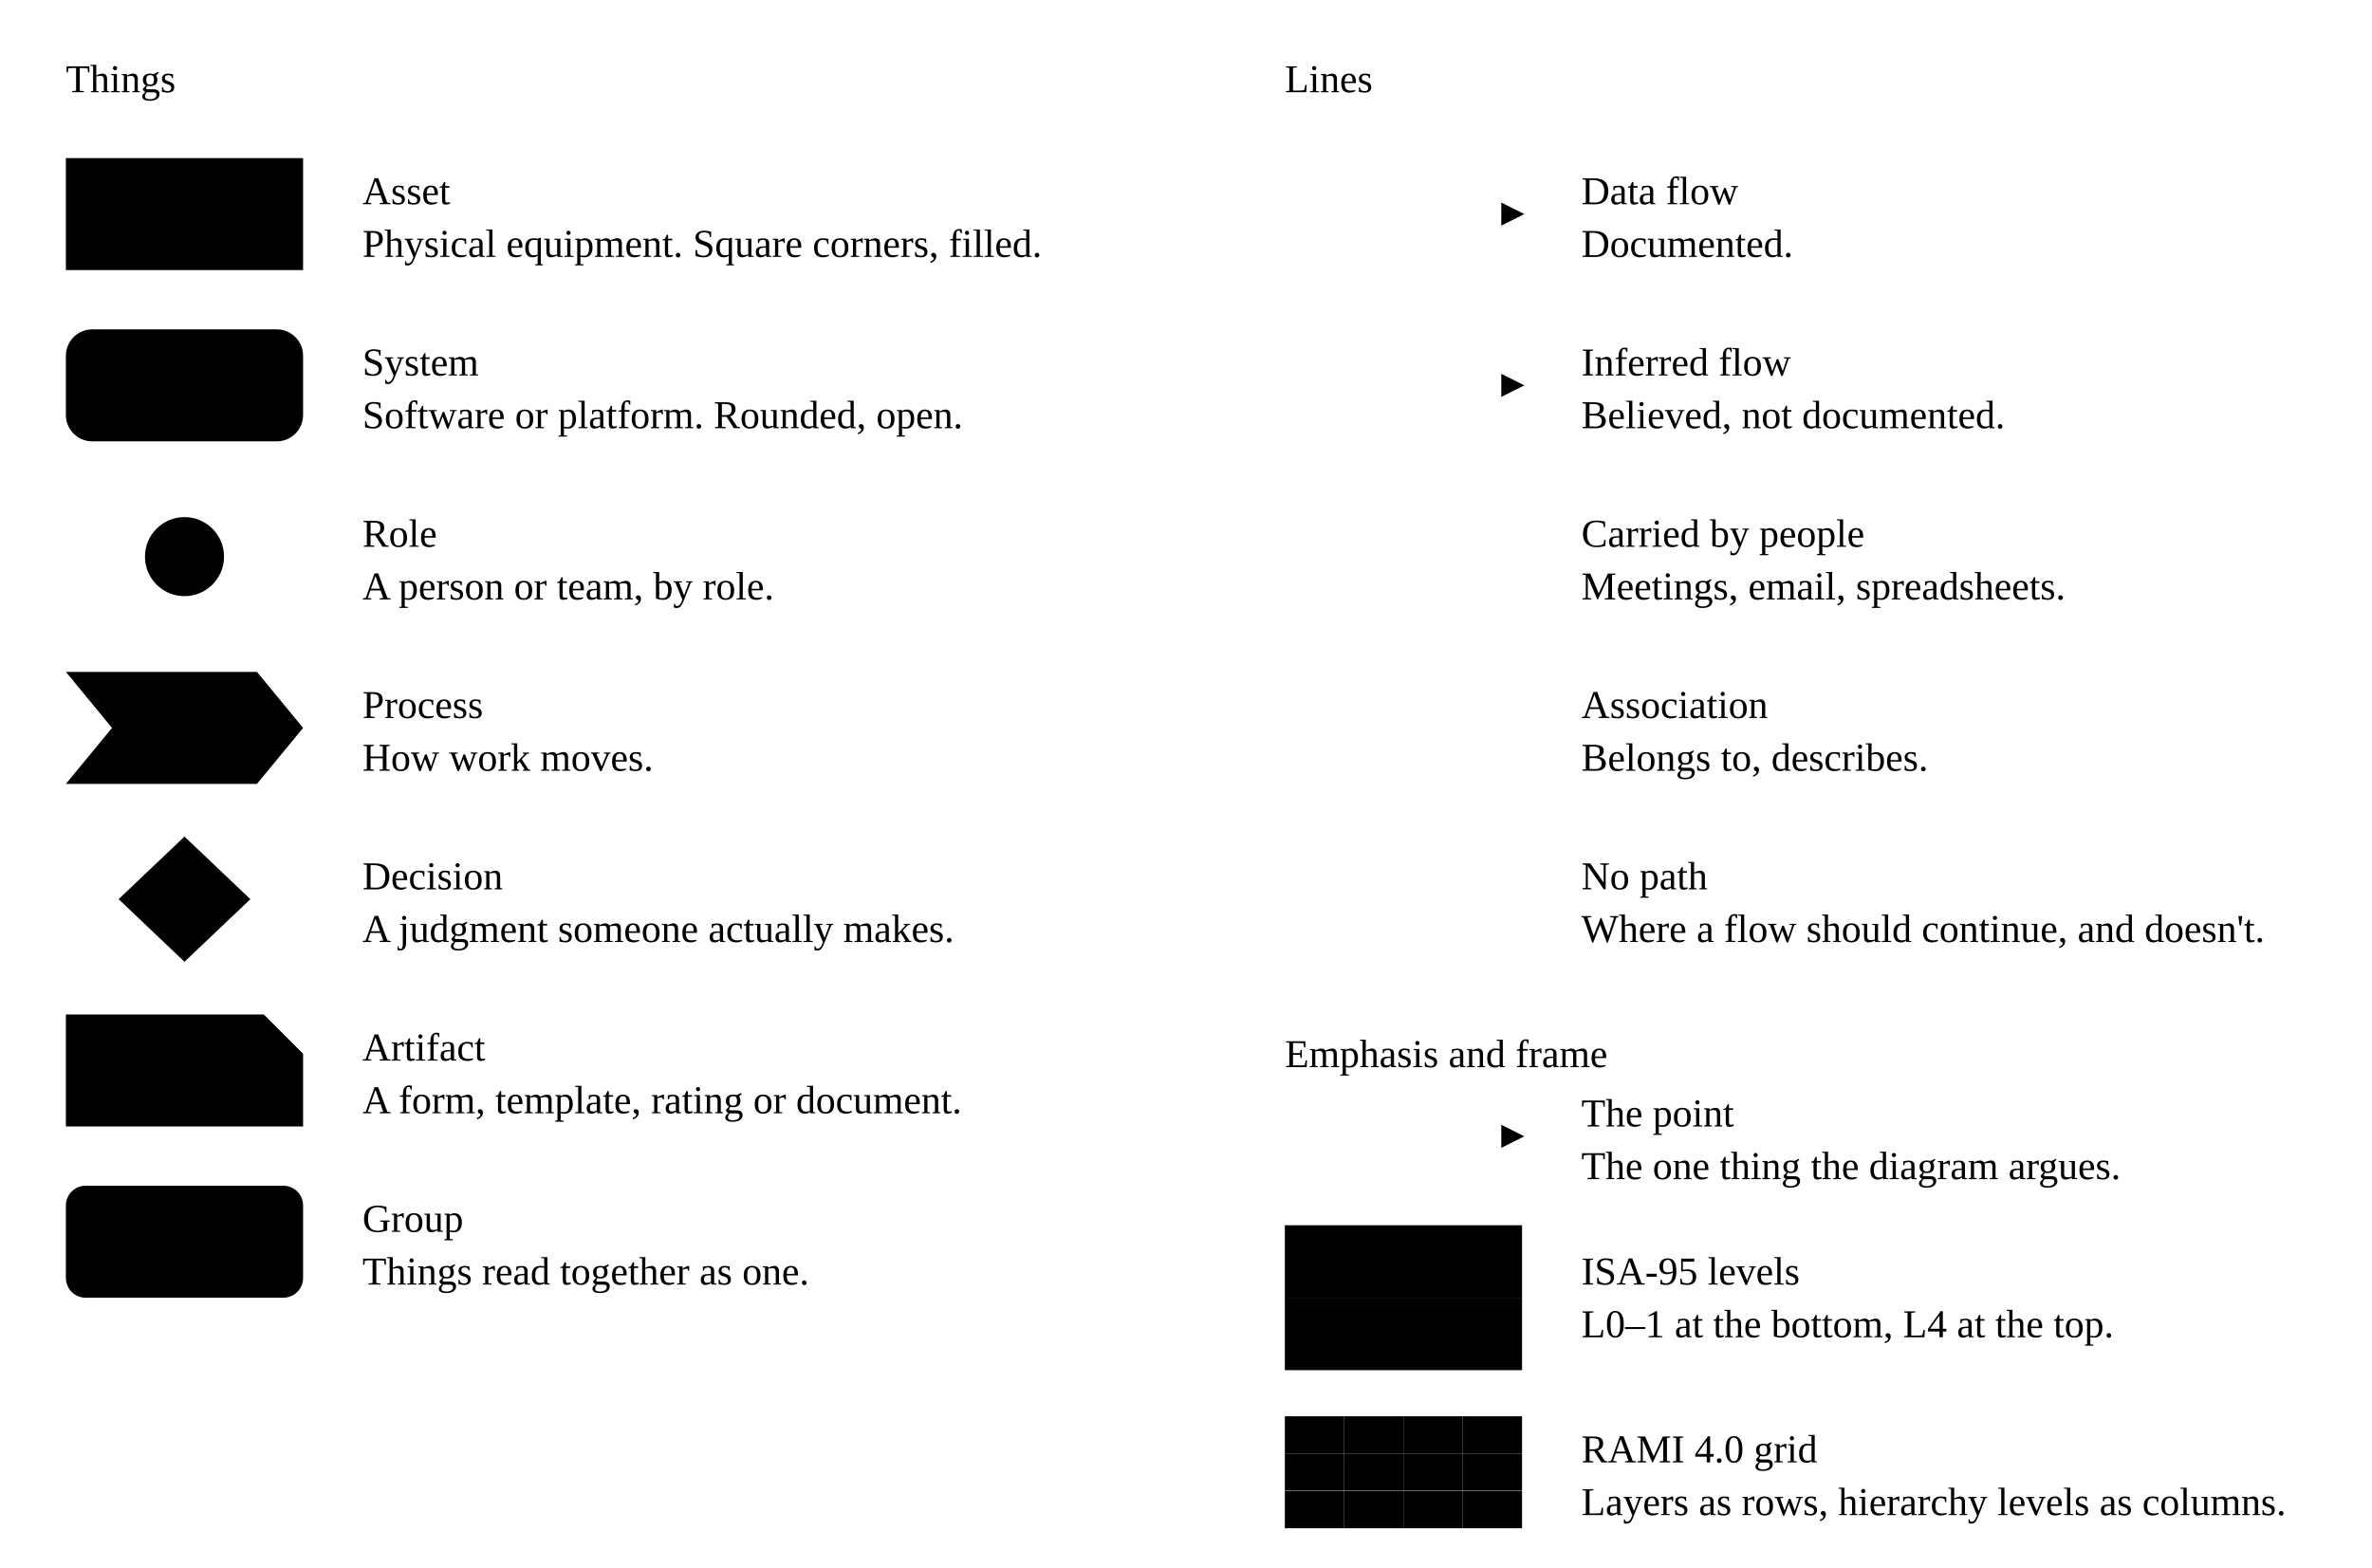
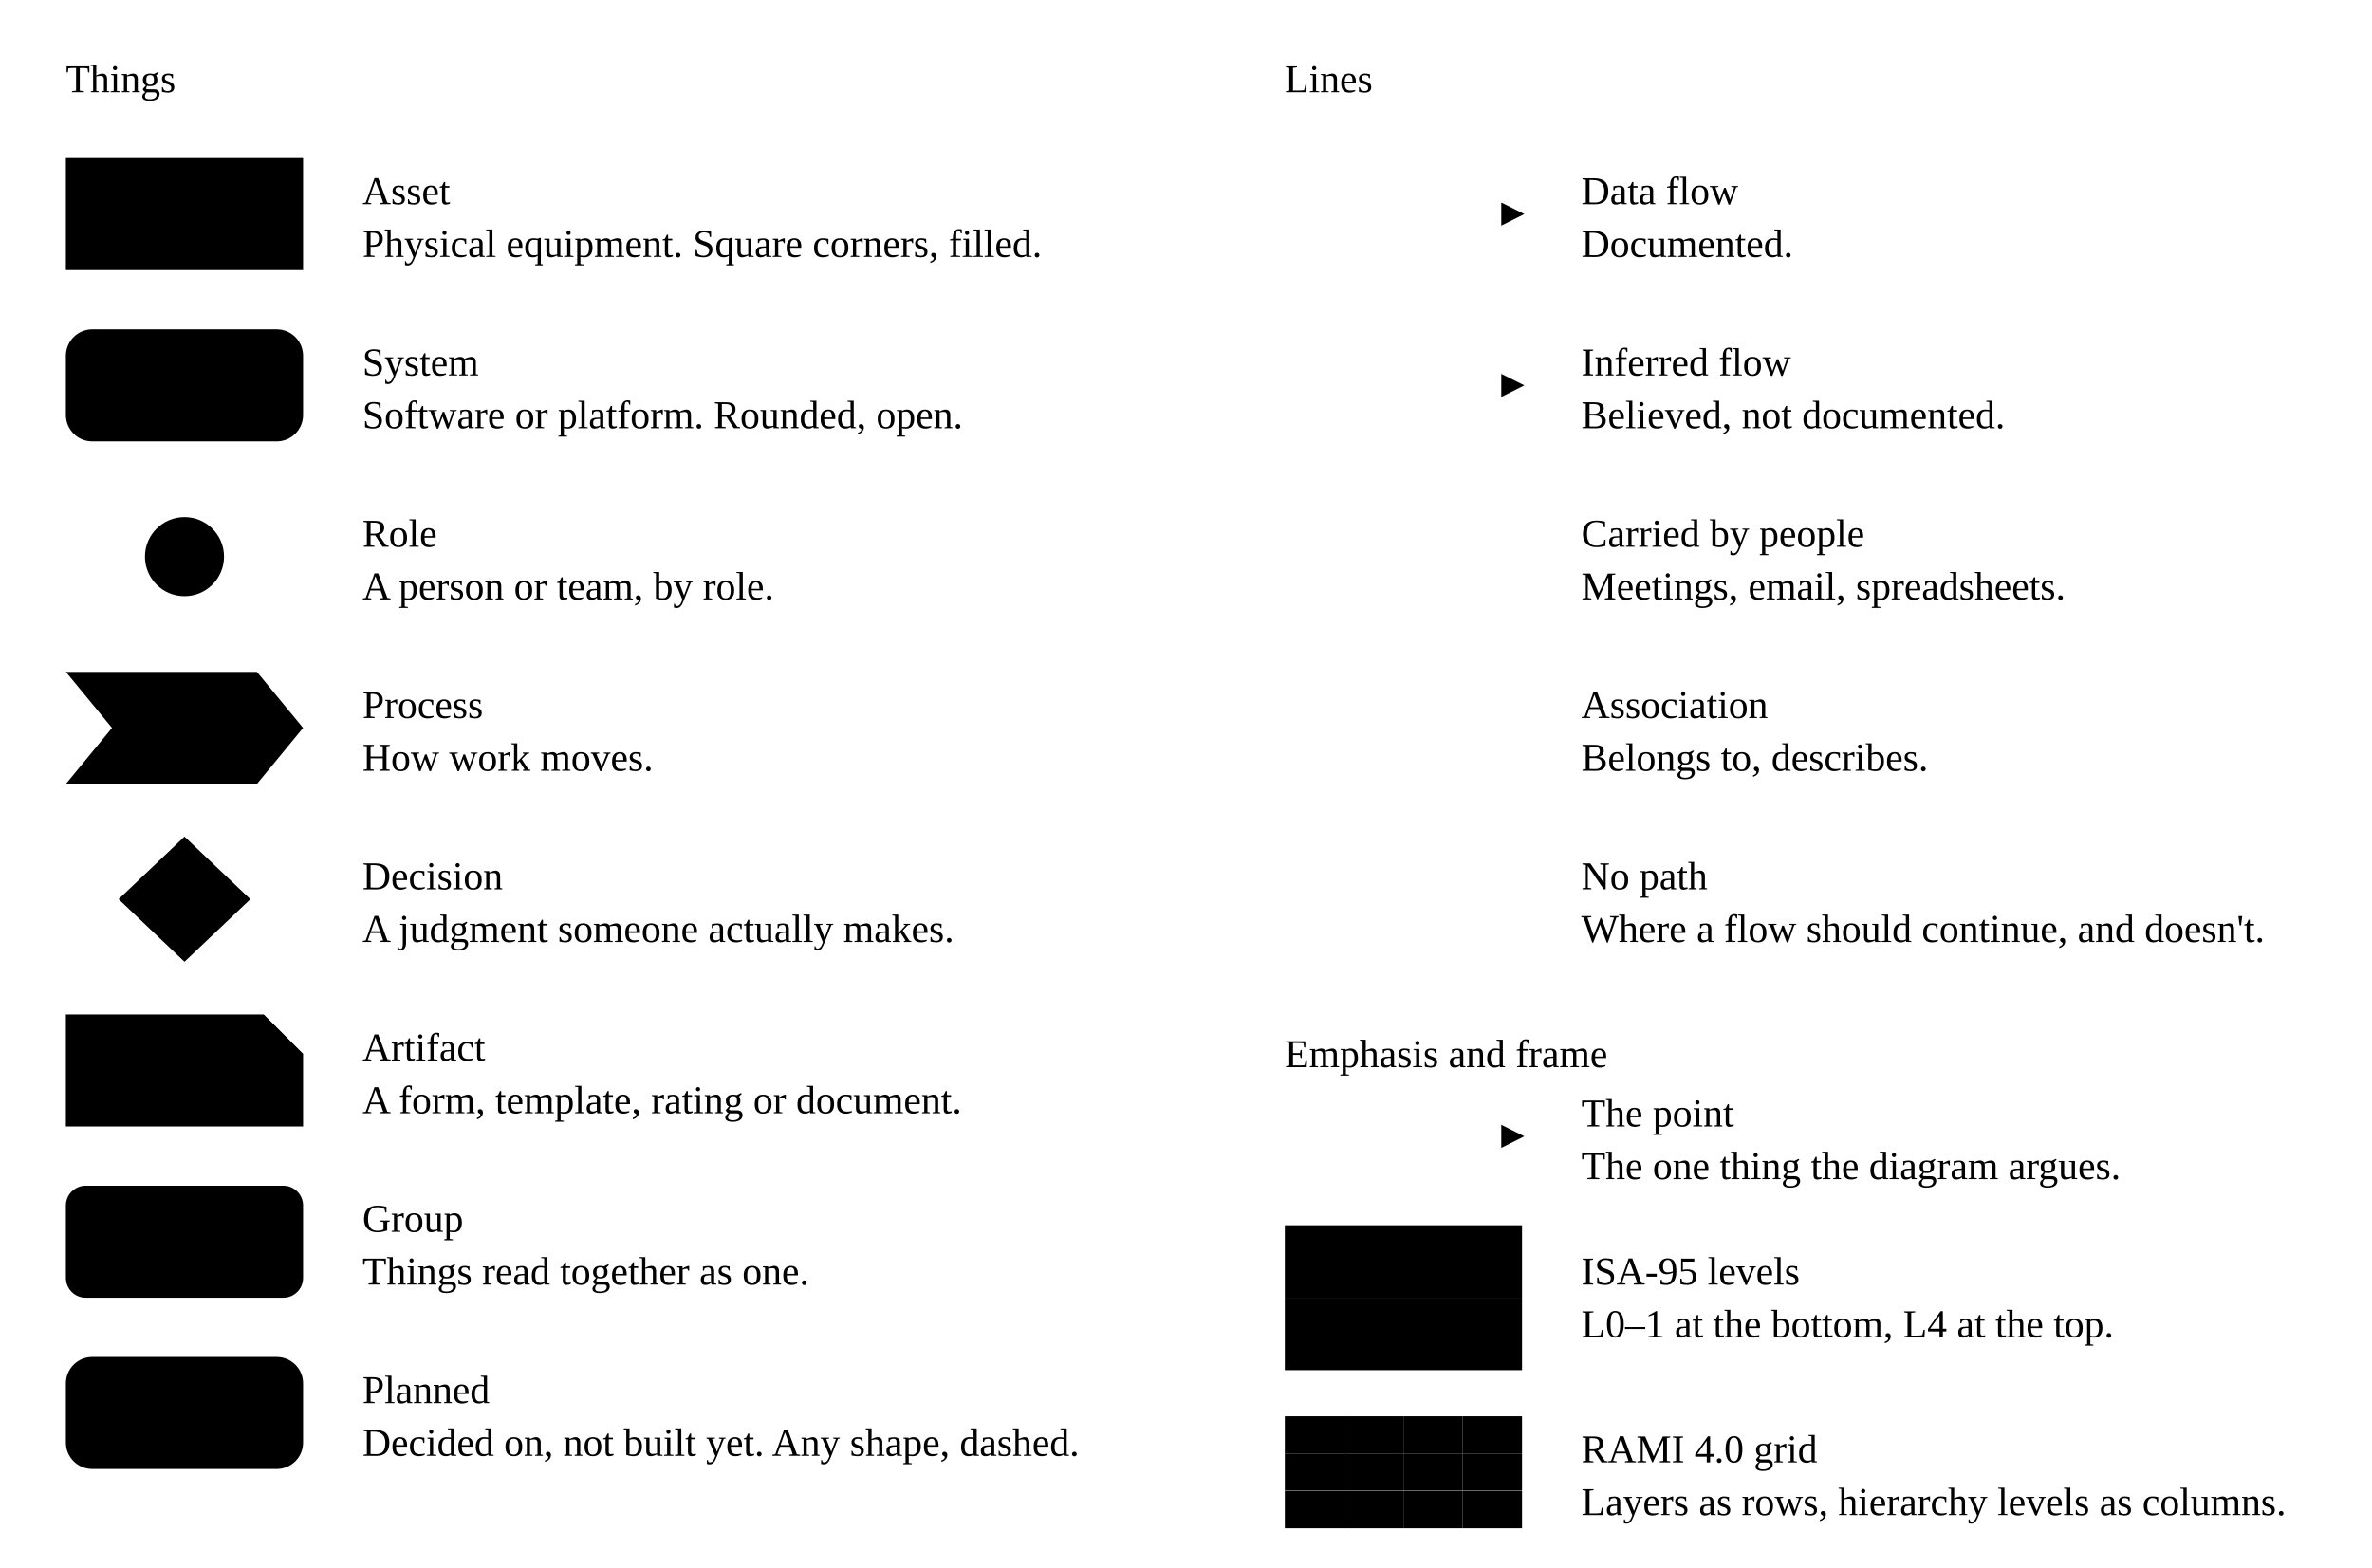
<svg xmlns="http://www.w3.org/2000/svg" class="fig" viewBox="0 0 720 476" role="img" aria-labelledby="lg-title">
  <defs>
    <marker id="lg-arrow" viewBox="0 0 10 10" refX="9" refY="5" markerWidth="7" markerHeight="7" orient="auto-start-reverse">
      <path d="M0 0L10 5L0 10z" class="f-arrowhead" />
    </marker>
    <marker id="lg-arrow-accent" viewBox="0 0 10 10" refX="9" refY="5" markerWidth="7" markerHeight="7" orient="auto-start-reverse">
      <path d="M0 0L10 5L0 10z" class="f-arrowhead-accent" />
    </marker>
  </defs>
  <text class="f-heading" x="20" y="28">Things</text>
  <rect class="f-asset" x="20" y="48" width="72" height="34" />
  <text class="f-label" x="110" y="62">Asset</text>
  <text class="f-small f-muted" x="110" y="78">Physical equipment. Square corners, filled.</text>
  <rect class="f-system" x="20" y="100" width="72" height="34" rx="8" />
  <text class="f-label" x="110" y="114">System</text>
  <text class="f-small f-muted" x="110" y="130">Software or platform. Rounded, open.</text>
  <circle class="f-role" cx="56" cy="169" r="12" />
  <text class="f-label" x="110" y="166">Role</text>
  <text class="f-small f-muted" x="110" y="182">A person or team, by role.</text>
  <path class="f-process" d="M20 204H78L92 221L78 238H20L34 221Z" />
  <text class="f-label" x="110" y="218">Process</text>
  <text class="f-small f-muted" x="110" y="234">How work moves.</text>
  <path class="f-decision" d="M56 254L76 273L56 292L36 273Z" />
  <text class="f-label" x="110" y="270">Decision</text>
  <text class="f-small f-muted" x="110" y="286">A judgment someone actually makes.</text>
  <path class="f-artifact" d="M20 308H80L92 320V342H20Z" />
  <path class="f-artifact-fold" d="M80 308V320H92" />
  <text class="f-label" x="110" y="322">Artifact</text>
  <text class="f-small f-muted" x="110" y="338">A form, template, rating or document.</text>
  <rect class="f-group" x="20" y="360" width="72" height="34" rx="6" />
  <text class="f-label" x="110" y="374">Group</text>
  <text class="f-small f-muted" x="110" y="390">Things read together as one.</text>
+   <rect class="f-system f-planned" x="20" y="412" width="72" height="34" rx="8" />
+   <text class="f-label" x="110" y="426">Planned</text>
+   <text class="f-small f-muted" x="110" y="442">Decided on, not built yet. Any shape, dashed.</text>
  <text class="f-heading" x="390" y="28">Lines</text>
  <line class="f-flow" x1="390" y1="65" x2="462" y2="65" marker-end="url(#lg-arrow)" />
  <text class="f-label" x="480" y="62">Data flow</text>
  <text class="f-small f-muted" x="480" y="78">Documented.</text>
  <line class="f-flow f-inferred" x1="390" y1="117" x2="462" y2="117" marker-end="url(#lg-arrow)" />
  <text class="f-label" x="480" y="114">Inferred flow</text>
  <text class="f-small f-muted" x="480" y="130">Believed, not documented.</text>
-   <path class="f-flow-human" d="M390 169H462" />
+   <path class="f-flow-human" d="M390 169L462 169" />
  <text class="f-label" x="480" y="166">Carried by people</text>
  <text class="f-small f-muted" x="480" y="182">Meetings, email, spreadsheets.</text>
  <line class="f-tie" x1="390" y1="221" x2="462" y2="221" />
  <text class="f-label" x="480" y="218">Association</text>
  <text class="f-small f-muted" x="480" y="234">Belongs to, describes.</text>
  <line class="f-flow" x1="390" y1="273" x2="418" y2="273" />
  <path class="f-break" d="M422 281L432 265M432 281L442 265" />
  <text class="f-label" x="480" y="270">No path</text>
  <text class="f-small f-muted" x="480" y="286">Where a flow should continue, and doesn't.</text>
  <text class="f-heading" x="390" y="324">Emphasis and frame</text>
  <line class="f-accent-flow" x1="390" y1="345" x2="462" y2="345" marker-end="url(#lg-arrow-accent)" />
  <text class="f-accent-text" x="480" y="342">The point</text>
  <text class="f-small f-muted" x="480" y="358">The one thing the diagram argues.</text>
  <rect class="f-band" x="390" y="372" width="72" height="22" />
  <rect class="f-band-alt" x="390" y="394" width="72" height="22" />
  <text class="f-label" x="480" y="390">ISA-95 levels</text>
  <text class="f-small f-muted" x="480" y="406">L0–1 at the bottom, L4 at the top.</text>
-   <rect class="f-cell f-own-none" x="390.0" y="430.0" width="18.0" height="11.3" />
-   <rect class="f-cell f-own-none" x="408.0" y="430.0" width="18.0" height="11.3" />
-   <rect class="f-cell f-own-none" x="426.0" y="430.0" width="18.0" height="11.3" />
-   <rect class="f-cell f-own-none" x="444.0" y="430.0" width="18.0" height="11.3" />
-   <rect class="f-cell f-own-none" x="390.0" y="441.3" width="18.0" height="11.3" />
-   <rect class="f-cell f-own-none" x="408.0" y="441.3" width="18.0" height="11.3" />
-   <rect class="f-cell f-own-none" x="426.0" y="441.3" width="18.0" height="11.3" />
-   <rect class="f-cell f-own-none" x="444.0" y="441.3" width="18.0" height="11.3" />
-   <rect class="f-cell f-own-none" x="390.0" y="452.7" width="18.0" height="11.3" />
-   <rect class="f-cell f-own-none" x="408.0" y="452.7" width="18.0" height="11.3" />
-   <rect class="f-cell f-own-none" x="426.0" y="452.7" width="18.0" height="11.3" />
-   <rect class="f-cell f-own-none" x="444.0" y="452.7" width="18.0" height="11.3" />
+   <rect class="f-cell f-own-none" x="390" y="430" width="18" height="11.3" />
+   <rect class="f-cell f-own-none" x="408" y="430" width="18" height="11.3" />
+   <rect class="f-cell f-own-none" x="426" y="430" width="18" height="11.3" />
+   <rect class="f-cell f-own-none" x="444" y="430" width="18" height="11.3" />
+   <rect class="f-cell f-own-none" x="390" y="441.3" width="18" height="11.3" />
+   <rect class="f-cell f-own-none" x="408" y="441.3" width="18" height="11.3" />
+   <rect class="f-cell f-own-none" x="426" y="441.3" width="18" height="11.3" />
+   <rect class="f-cell f-own-none" x="444" y="441.3" width="18" height="11.3" />
+   <rect class="f-cell f-own-none" x="390" y="452.7" width="18" height="11.3" />
+   <rect class="f-cell f-own-none" x="408" y="452.7" width="18" height="11.3" />
+   <rect class="f-cell f-own-none" x="426" y="452.7" width="18" height="11.3" />
+   <rect class="f-cell f-own-none" x="444" y="452.7" width="18" height="11.3" />
  <text class="f-label" x="480" y="444">RAMI 4.0 grid</text>
  <text class="f-small f-muted" x="480" y="460">Layers as rows, hierarchy levels as columns.</text>
</svg>
